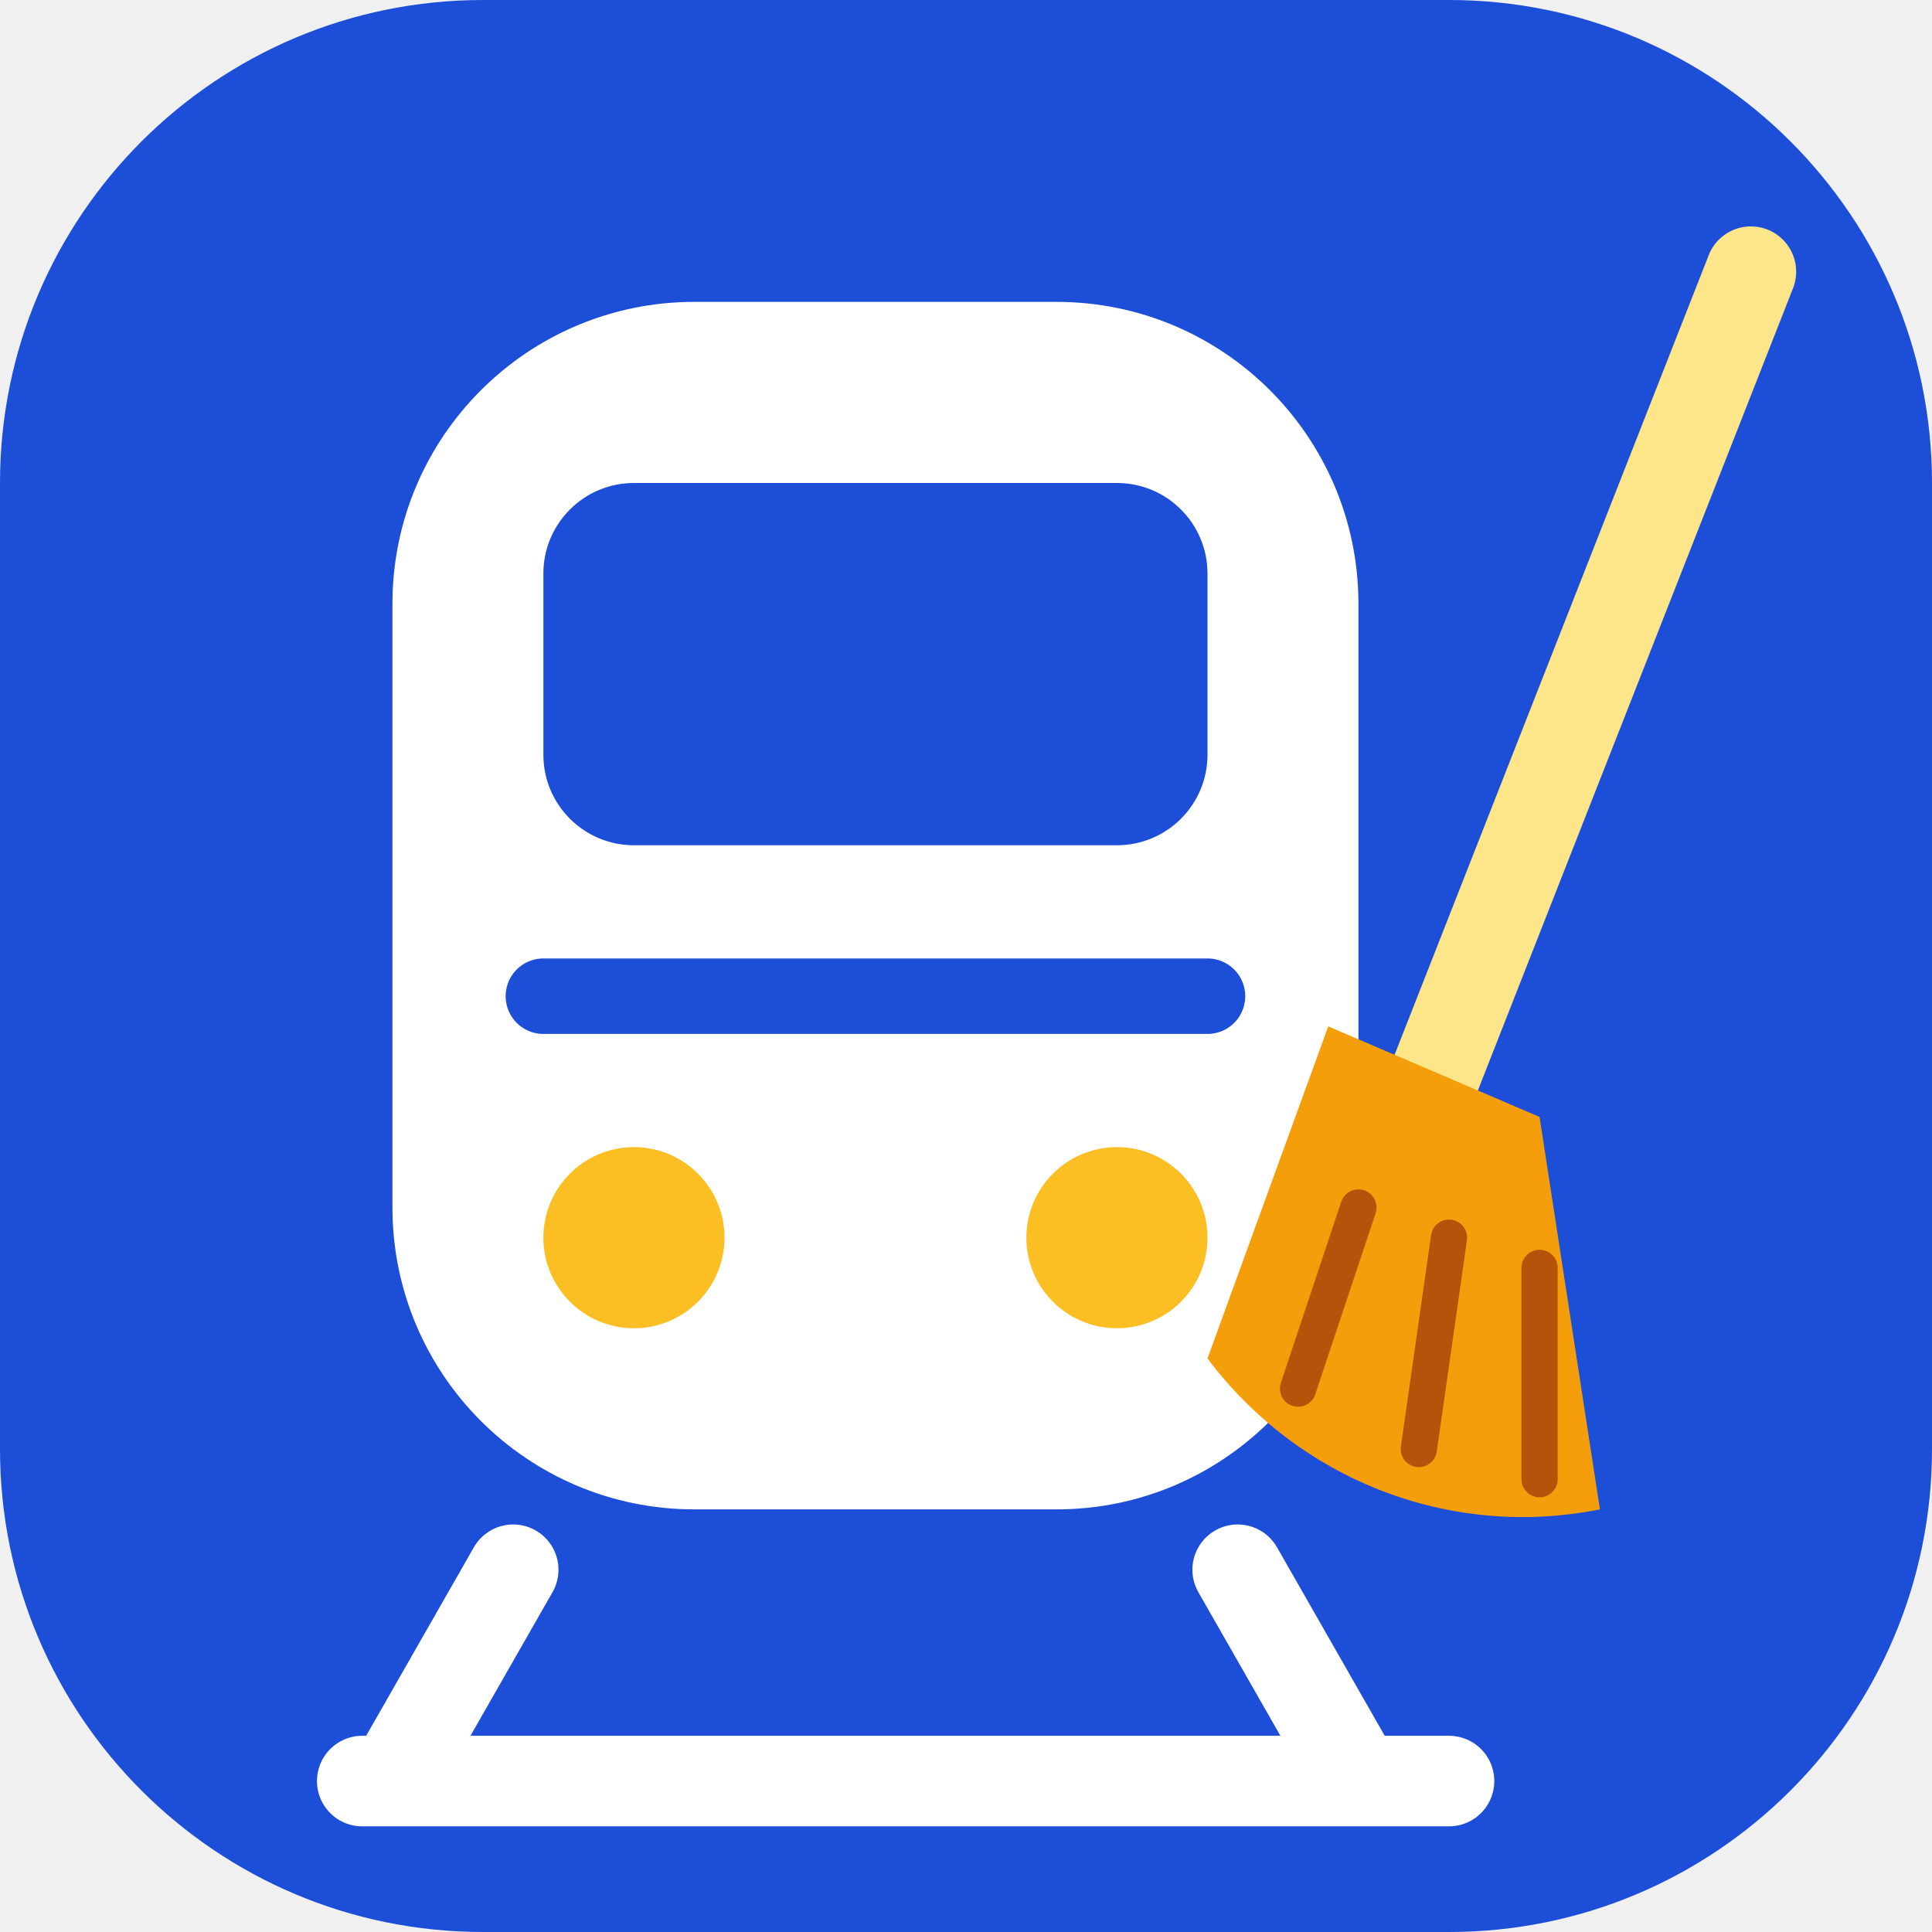
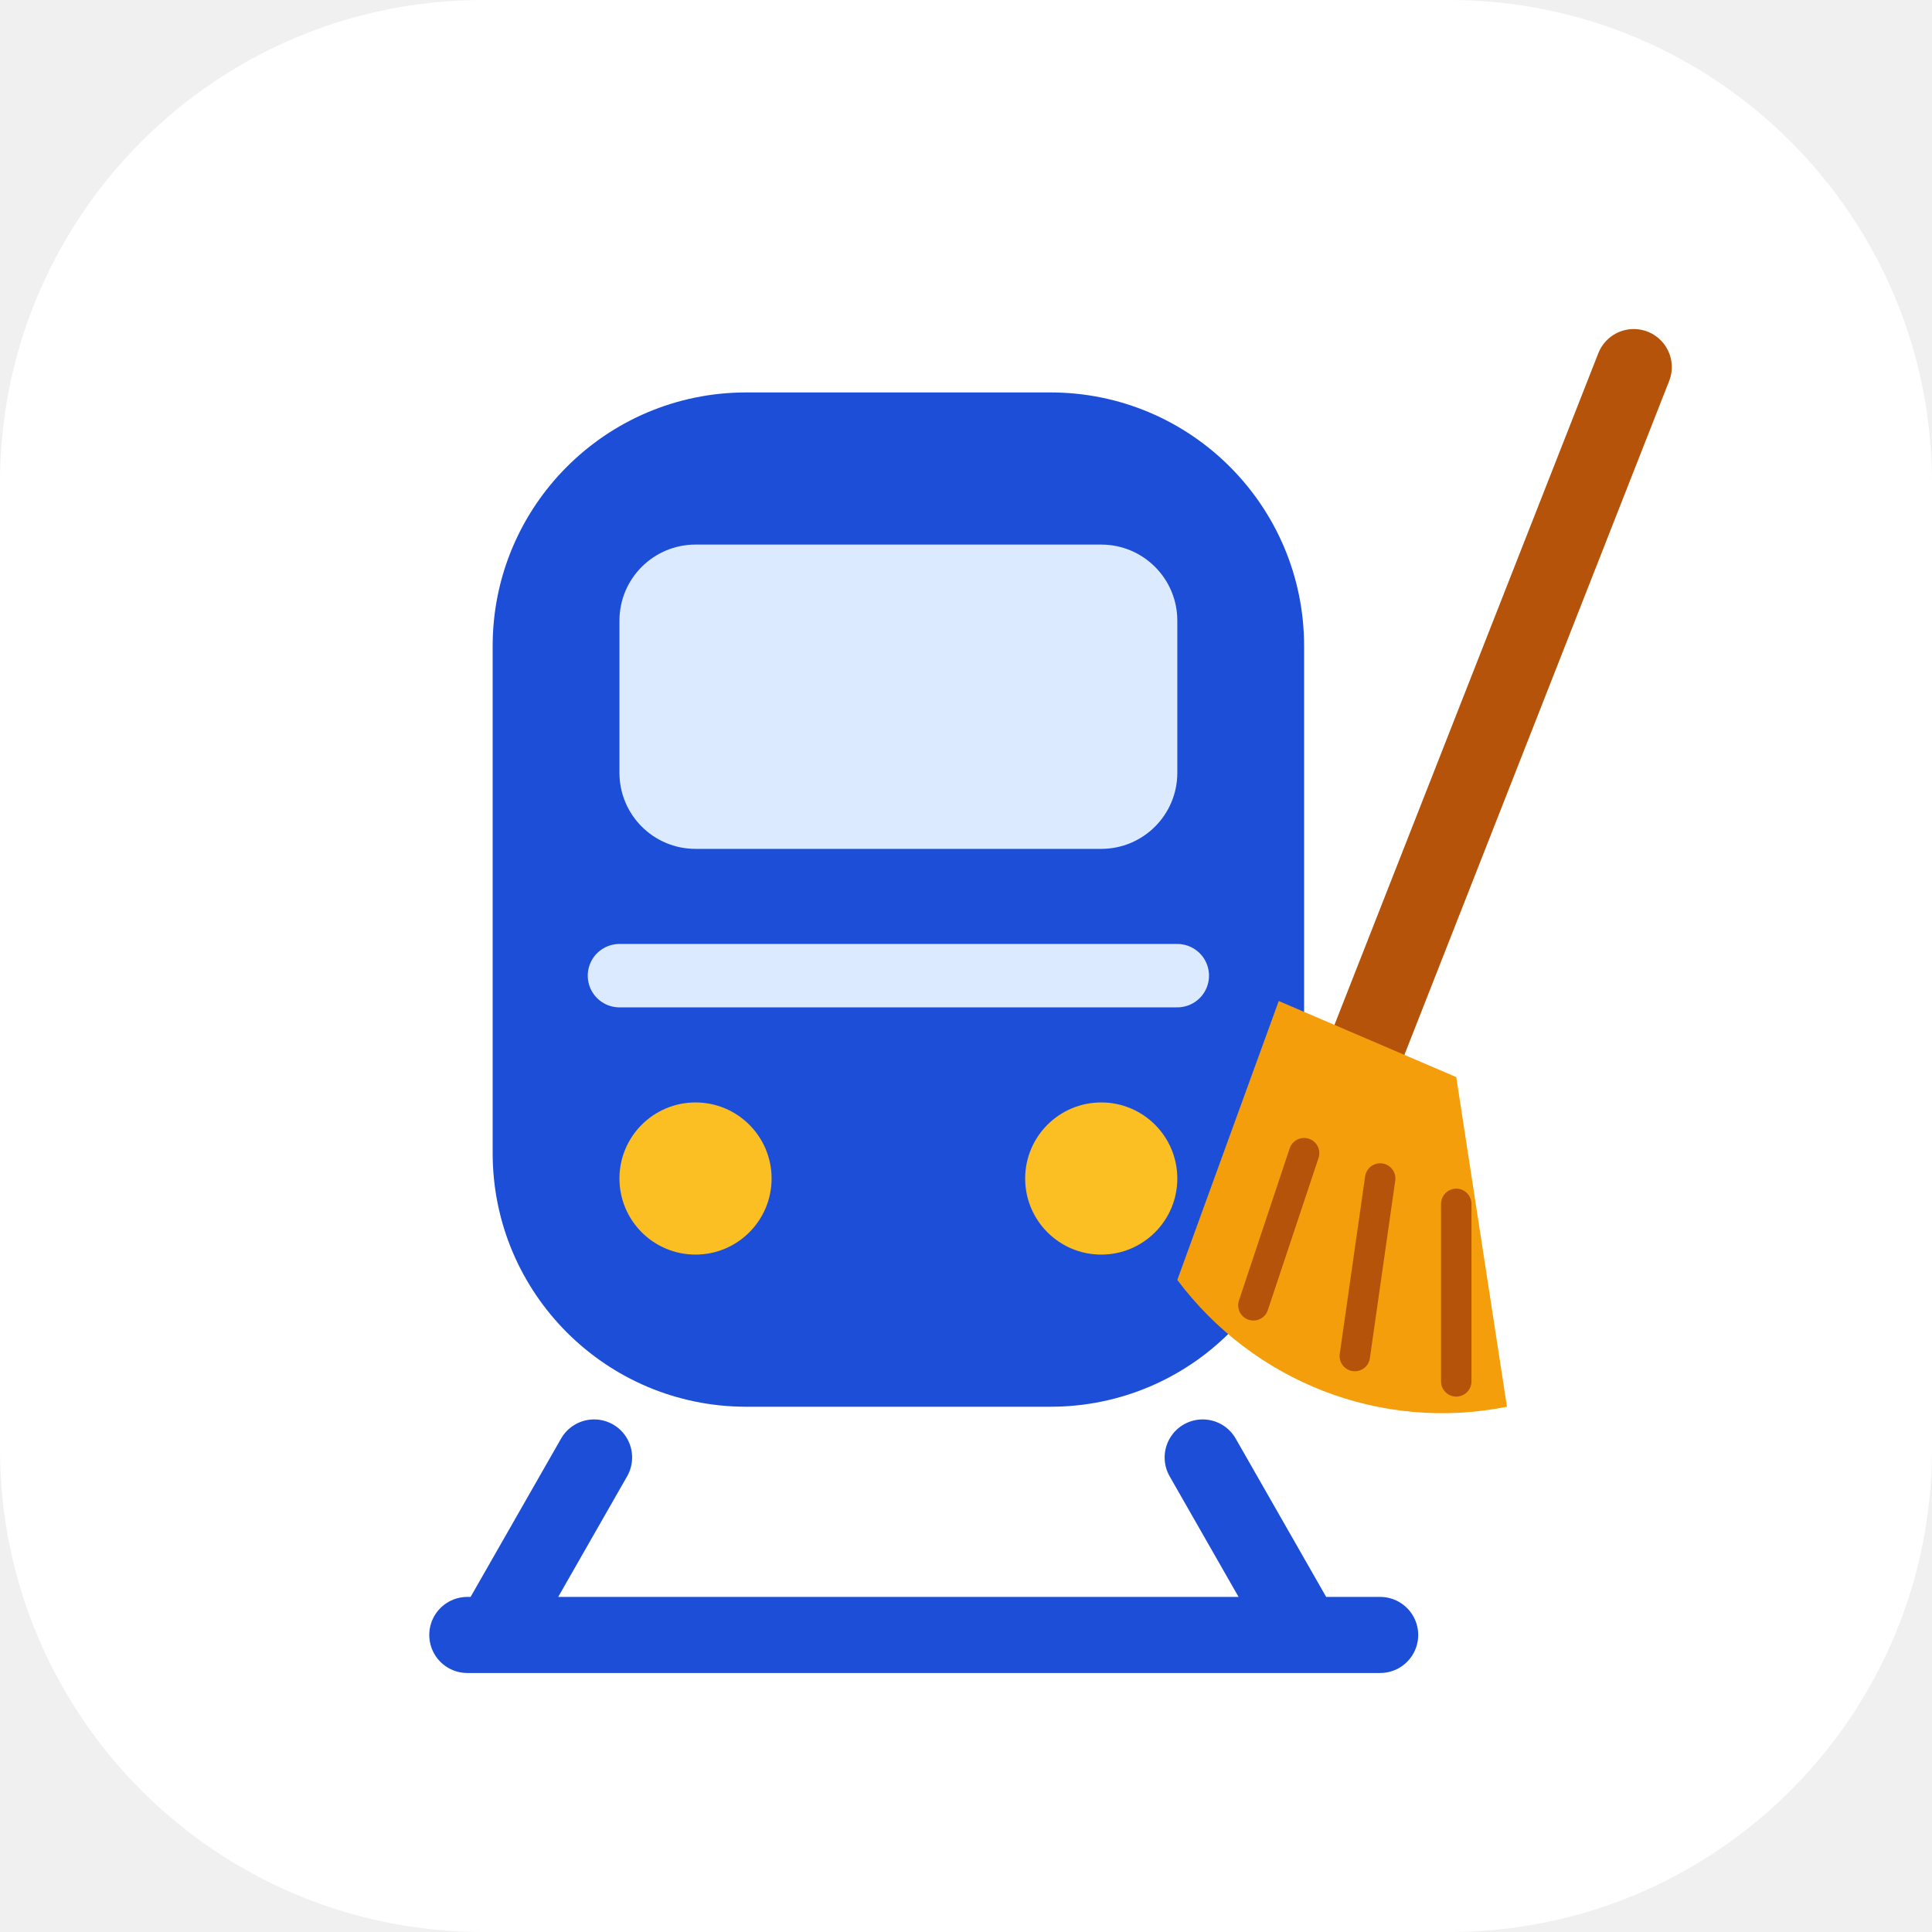
<svg xmlns="http://www.w3.org/2000/svg" viewBox="0 0 64 64">
-   <rect width="64" height="64" rx="16" fill="#1d4ed8" />
-   <path d="M17 52l-4 7M41 52l4 7M12 59h36" stroke="#ffffff" stroke-width="3" stroke-linecap="round" />
-   <rect x="13" y="10" width="32" height="40" rx="10" fill="#ffffff" />
-   <rect x="18" y="16" width="22" height="12" rx="3" fill="#1d4ed8" />
-   <path d="M18 33h22" stroke="#1d4ed8" stroke-width="2.5" stroke-linecap="round" />
-   <circle cx="21" cy="41" r="3" fill="#fbbf24" />
-   <circle cx="37" cy="41" r="3" fill="#fbbf24" />
-   <path d="M58 9L47 37" stroke="#fde68a" stroke-width="3" stroke-linecap="round" />
-   <path d="M44 34l7 3 2 13c-5 1-10-1-13-5l4-11Z" fill="#f59e0b" />
-   <path d="M45 40l-2 6M48 41l-1 7M51 42v7" stroke="#b45309" stroke-width="1.2" stroke-linecap="round" />
+   <rect width="64" height="64" rx="16" fill="#ffffff" />
+   <g transform="translate(5.4 4.6) scale(0.84)">
+     <path d="M17 52l-4 7M41 52l4 7M12 59h36" stroke="#1d4ed8" stroke-width="3" stroke-linecap="round" />
+     <rect x="13" y="10" width="32" height="40" rx="10" fill="#1d4ed8" />
+     <rect x="18" y="16" width="22" height="12" rx="3" fill="#dbeafe" />
+     <path d="M18 33h22" stroke="#dbeafe" stroke-width="2.5" stroke-linecap="round" />
+     <circle cx="21" cy="41" r="3" fill="#fbbf24" />
+     <circle cx="37" cy="41" r="3" fill="#fbbf24" />
+     <path d="M58 9L47 37" stroke="#b45309" stroke-width="3" stroke-linecap="round" />
+     <path d="M44 34l7 3 2 13c-5 1-10-1-13-5l4-11Z" fill="#f59e0b" />
+     <path d="M45 40l-2 6M48 41l-1 7M51 42v7" stroke="#b45309" stroke-width="1.2" stroke-linecap="round" />
+   </g>
</svg>
